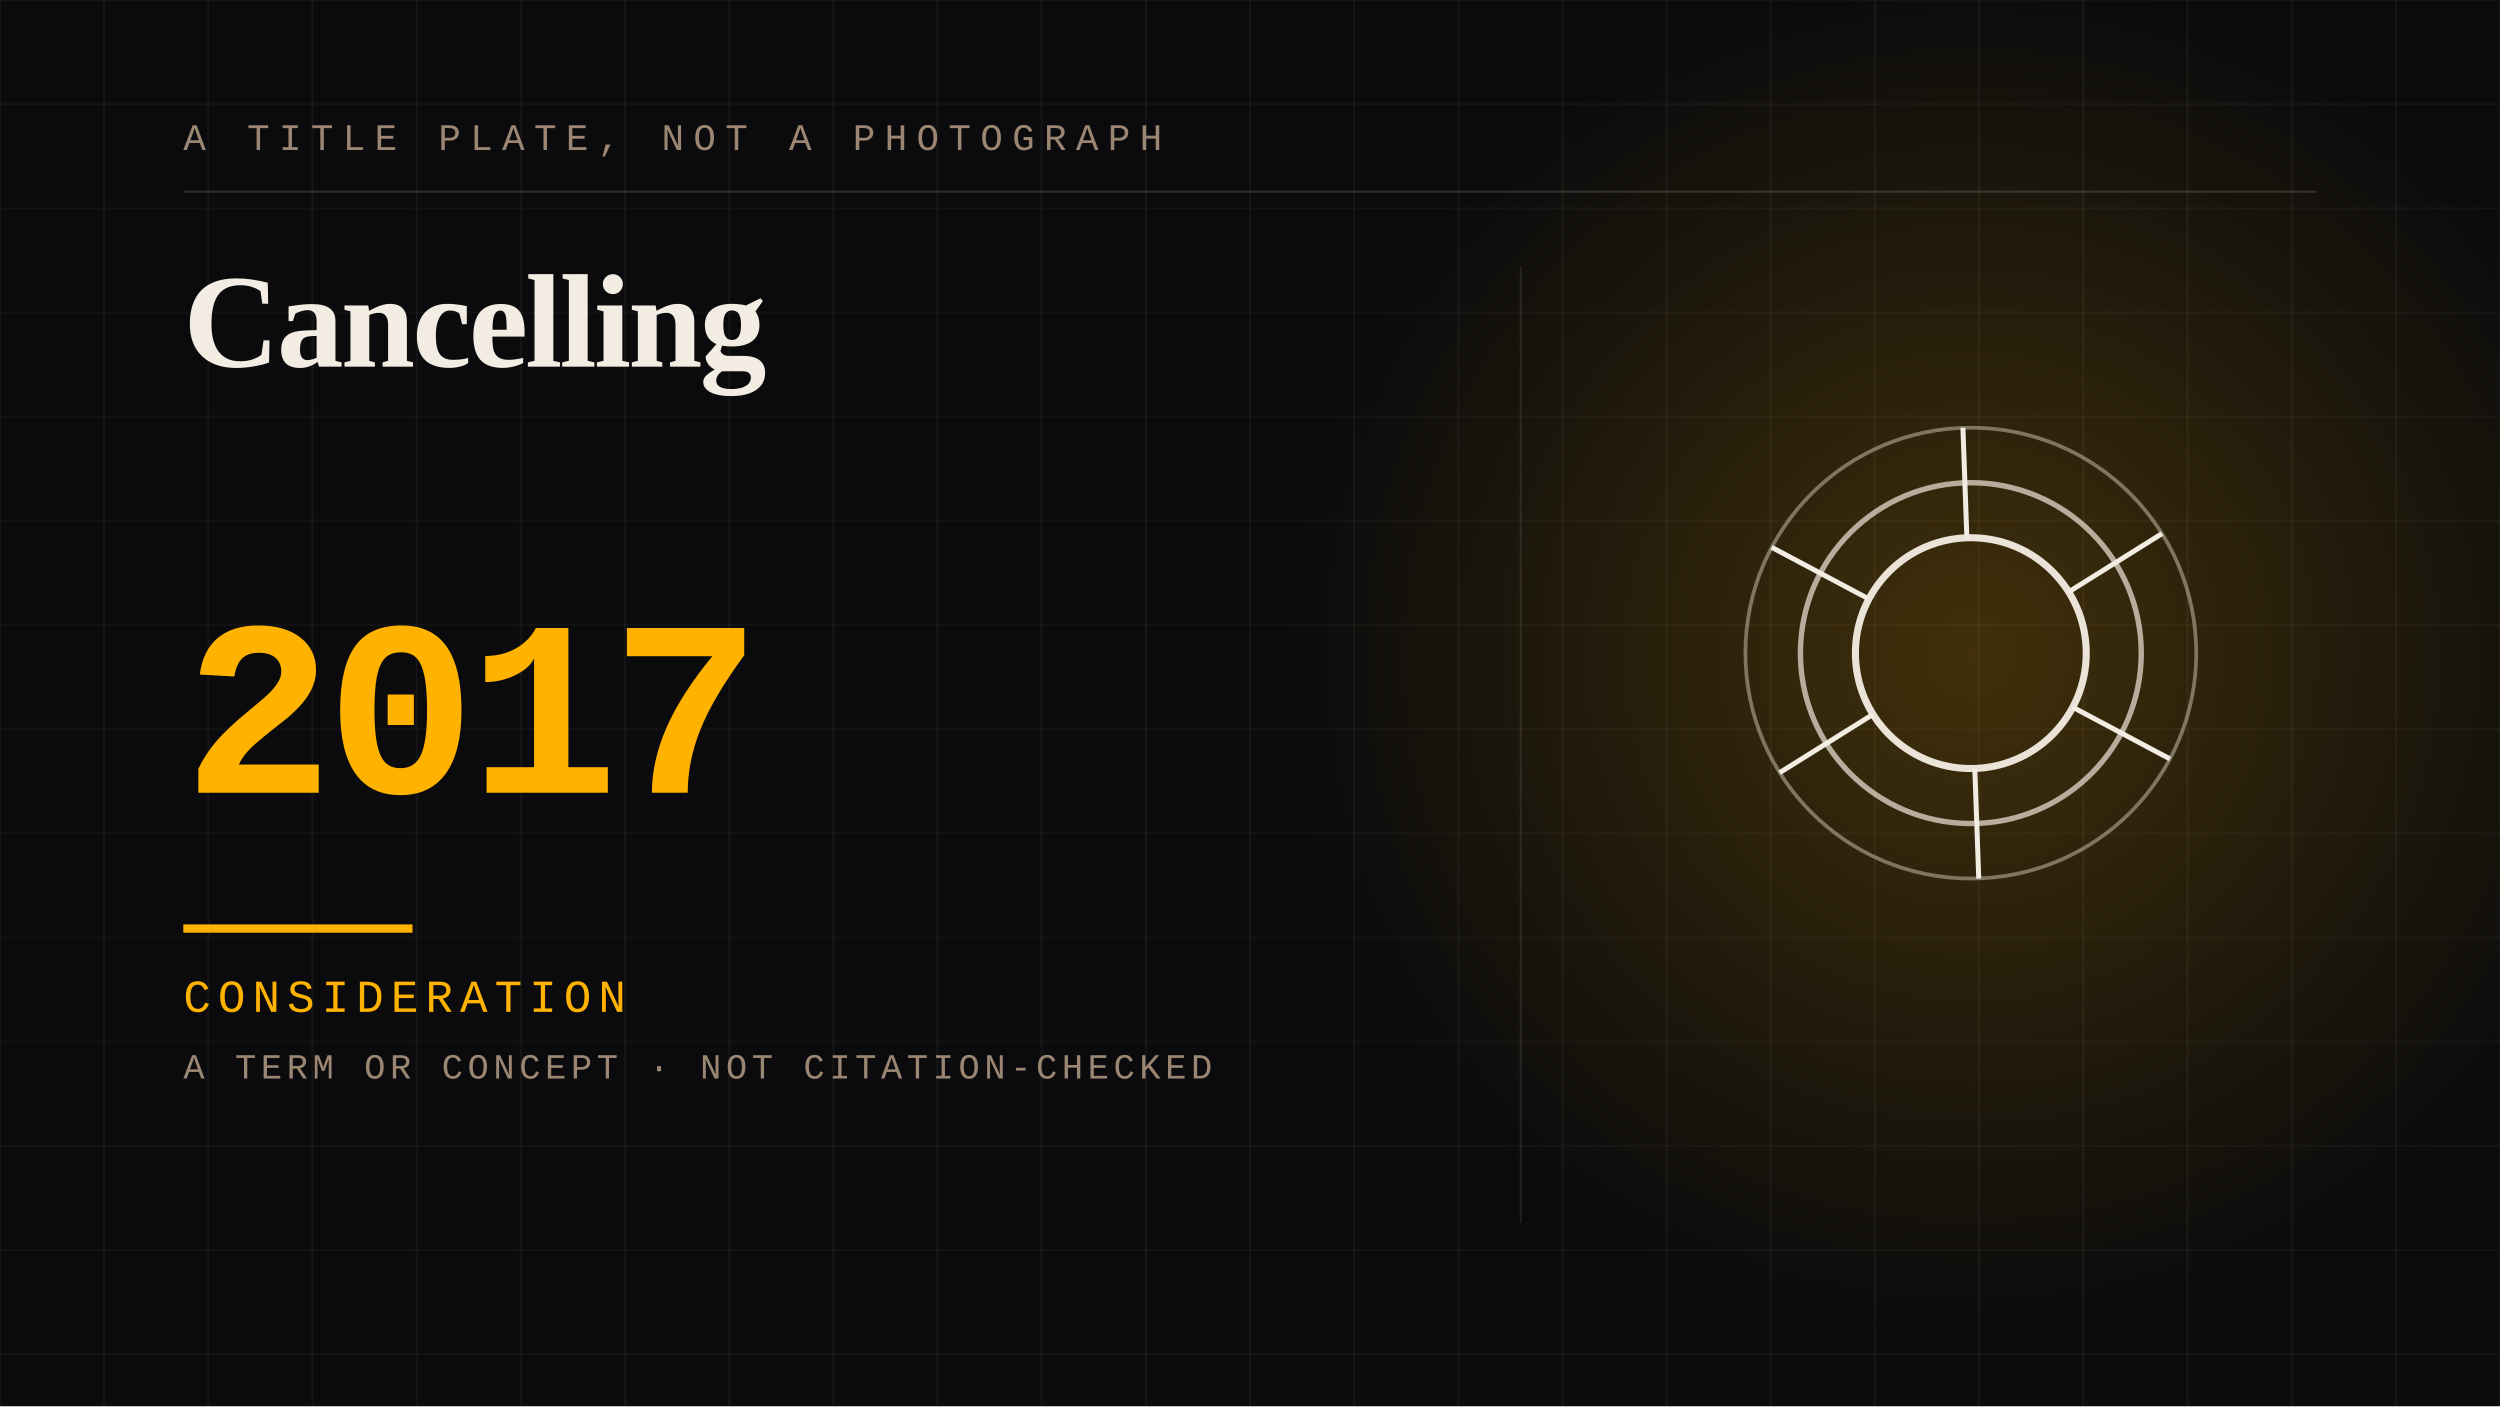
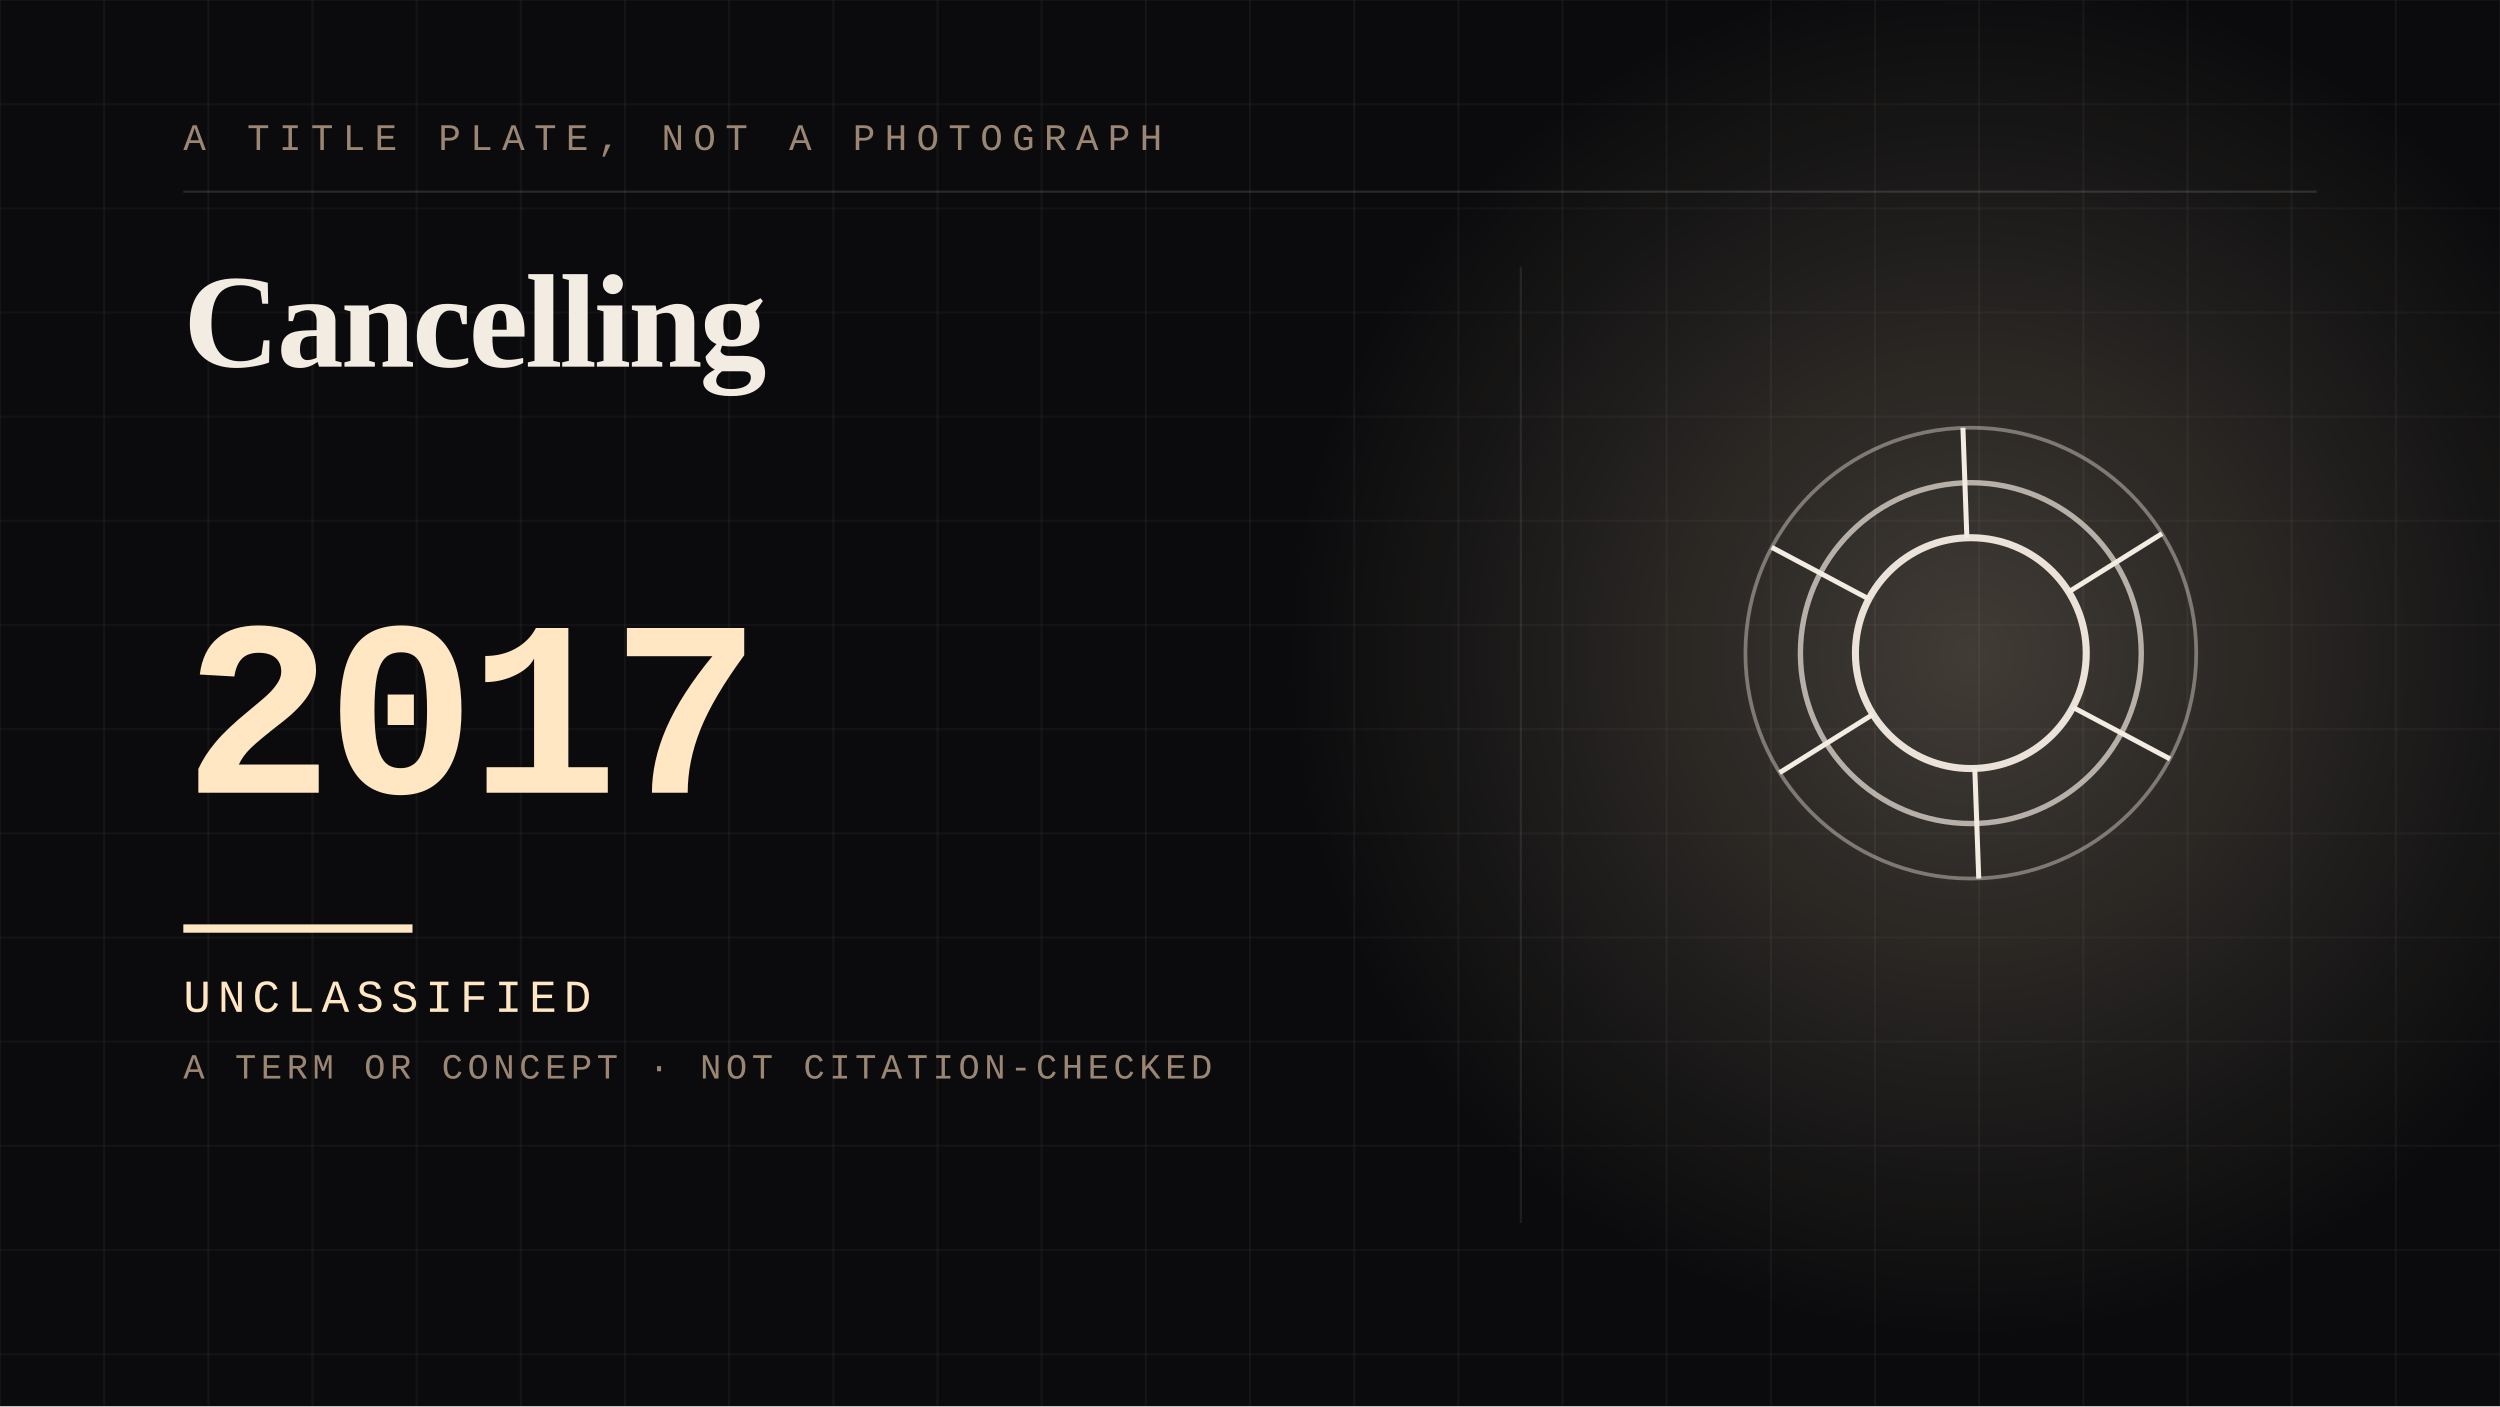
- <svg xmlns="http://www.w3.org/2000/svg" viewBox="0 0 1200 675" width="1200" height="675" role="img" aria-label="Title plate: Cancelling, 2017, A term or concept, Consideration. Drawn from the entry's own record, not a photograph.">
+ <svg xmlns="http://www.w3.org/2000/svg" viewBox="0 0 1200 675" width="1200" height="675" role="img" aria-label="Title plate: Cancelling, 2017, A term or concept, Unclassified. Drawn from the entry's own record, not a photograph.">
  <rect width="1200" height="675" fill="#0b0b0d" />
  <line x1="0" y1="0" x2="0" y2="675" stroke="#f3ece2" stroke-width="1" opacity=".045" />
  <line x1="50" y1="0" x2="50" y2="675" stroke="#f3ece2" stroke-width="1" opacity=".045" />
  <line x1="100" y1="0" x2="100" y2="675" stroke="#f3ece2" stroke-width="1" opacity=".045" />
  <line x1="150" y1="0" x2="150" y2="675" stroke="#f3ece2" stroke-width="1" opacity=".045" />
  <line x1="200" y1="0" x2="200" y2="675" stroke="#f3ece2" stroke-width="1" opacity=".045" />
  <line x1="250" y1="0" x2="250" y2="675" stroke="#f3ece2" stroke-width="1" opacity=".045" />
  <line x1="300" y1="0" x2="300" y2="675" stroke="#f3ece2" stroke-width="1" opacity=".045" />
  <line x1="350" y1="0" x2="350" y2="675" stroke="#f3ece2" stroke-width="1" opacity=".045" />
  <line x1="400" y1="0" x2="400" y2="675" stroke="#f3ece2" stroke-width="1" opacity=".045" />
  <line x1="450" y1="0" x2="450" y2="675" stroke="#f3ece2" stroke-width="1" opacity=".045" />
  <line x1="500" y1="0" x2="500" y2="675" stroke="#f3ece2" stroke-width="1" opacity=".045" />
  <line x1="550" y1="0" x2="550" y2="675" stroke="#f3ece2" stroke-width="1" opacity=".045" />
  <line x1="600" y1="0" x2="600" y2="675" stroke="#f3ece2" stroke-width="1" opacity=".045" />
  <line x1="650" y1="0" x2="650" y2="675" stroke="#f3ece2" stroke-width="1" opacity=".045" />
  <line x1="700" y1="0" x2="700" y2="675" stroke="#f3ece2" stroke-width="1" opacity=".045" />
  <line x1="750" y1="0" x2="750" y2="675" stroke="#f3ece2" stroke-width="1" opacity=".045" />
  <line x1="800" y1="0" x2="800" y2="675" stroke="#f3ece2" stroke-width="1" opacity=".045" />
  <line x1="850" y1="0" x2="850" y2="675" stroke="#f3ece2" stroke-width="1" opacity=".045" />
  <line x1="900" y1="0" x2="900" y2="675" stroke="#f3ece2" stroke-width="1" opacity=".045" />
  <line x1="950" y1="0" x2="950" y2="675" stroke="#f3ece2" stroke-width="1" opacity=".045" />
  <line x1="1000" y1="0" x2="1000" y2="675" stroke="#f3ece2" stroke-width="1" opacity=".045" />
  <line x1="1050" y1="0" x2="1050" y2="675" stroke="#f3ece2" stroke-width="1" opacity=".045" />
  <line x1="1100" y1="0" x2="1100" y2="675" stroke="#f3ece2" stroke-width="1" opacity=".045" />
  <line x1="1150" y1="0" x2="1150" y2="675" stroke="#f3ece2" stroke-width="1" opacity=".045" />
  <line x1="1200" y1="0" x2="1200" y2="675" stroke="#f3ece2" stroke-width="1" opacity=".045" />
  <line x1="0" y1="0" x2="1200" y2="0" stroke="#f3ece2" stroke-width="1" opacity=".035" />
  <line x1="0" y1="50" x2="1200" y2="50" stroke="#f3ece2" stroke-width="1" opacity=".035" />
  <line x1="0" y1="100" x2="1200" y2="100" stroke="#f3ece2" stroke-width="1" opacity=".035" />
  <line x1="0" y1="150" x2="1200" y2="150" stroke="#f3ece2" stroke-width="1" opacity=".035" />
  <line x1="0" y1="200" x2="1200" y2="200" stroke="#f3ece2" stroke-width="1" opacity=".035" />
  <line x1="0" y1="250" x2="1200" y2="250" stroke="#f3ece2" stroke-width="1" opacity=".035" />
  <line x1="0" y1="300" x2="1200" y2="300" stroke="#f3ece2" stroke-width="1" opacity=".035" />
  <line x1="0" y1="350" x2="1200" y2="350" stroke="#f3ece2" stroke-width="1" opacity=".035" />
  <line x1="0" y1="400" x2="1200" y2="400" stroke="#f3ece2" stroke-width="1" opacity=".035" />
  <line x1="0" y1="450" x2="1200" y2="450" stroke="#f3ece2" stroke-width="1" opacity=".035" />
  <line x1="0" y1="500" x2="1200" y2="500" stroke="#f3ece2" stroke-width="1" opacity=".035" />
  <line x1="0" y1="550" x2="1200" y2="550" stroke="#f3ece2" stroke-width="1" opacity=".035" />
  <line x1="0" y1="600" x2="1200" y2="600" stroke="#f3ece2" stroke-width="1" opacity=".035" />
  <line x1="0" y1="650" x2="1200" y2="650" stroke="#f3ece2" stroke-width="1" opacity=".035" />
  <defs>
    <radialGradient id="pg" cx=".5" cy=".5" r=".5">
-       <stop offset="0" stop-color="#ffb300" stop-opacity=".22" />
-       <stop offset="1" stop-color="#ffb300" stop-opacity="0" />
+       <stop offset="0" stop-color="#ffe7c4" stop-opacity=".22" />
+       <stop offset="1" stop-color="#ffe7c4" stop-opacity="0" />
    </radialGradient>
  </defs>
  <circle cx="946" cy="314" r="330" fill="url(#pg)" />
  <circle cx="946.0" cy="313.5" r="55.4" fill="none" stroke="#f3ece2" stroke-width="3.4" opacity="0.95" />
  <circle cx="946.0" cy="313.5" r="81.8" fill="none" stroke="#f3ece2" stroke-width="2.6" opacity="0.68" />
  <circle cx="946.0" cy="313.5" r="108.2" fill="none" stroke="#f3ece2" stroke-width="1.8" opacity="0.41" />
  <line x1="995.0" y1="339.5" x2="1041.6" y2="364.3" stroke="#f3ece2" stroke-width="2.4" />
  <line x1="947.9" y1="368.9" x2="949.8" y2="421.7" stroke="#f3ece2" stroke-width="2.4" />
  <line x1="899.0" y1="342.9" x2="854.2" y2="370.9" stroke="#f3ece2" stroke-width="2.4" />
  <line x1="897.0" y1="287.5" x2="850.4" y2="262.7" stroke="#f3ece2" stroke-width="2.4" />
  <line x1="944.1" y1="258.1" x2="942.2" y2="205.3" stroke="#f3ece2" stroke-width="2.4" />
  <line x1="993.0" y1="284.1" x2="1037.8" y2="256.1" stroke="#f3ece2" stroke-width="2.4" />
  <text x="88" y="176.0" font-family="Georgia,&quot;Times New Roman&quot;,serif" font-size="64" font-weight="700" fill="#f3ece2" letter-spacing="-1.3">Cancelling</text>
-   <text x="88" y="380.5" font-family="Consolas,&quot;Courier New&quot;,monospace" font-size="120" font-weight="700" letter-spacing="-3.6" fill="#ffb300">2017</text>
-   <line x1="88" y1="445.7" x2="198.0" y2="445.7" stroke="#ffb300" stroke-width="4" />
-   <text x="88" y="485.7" font-family="Consolas,&quot;Courier New&quot;,monospace" font-size="22" letter-spacing="3.4" fill="#ffb300">CONSIDERATION</text>
+   <text x="88" y="380.5" font-family="Consolas,&quot;Courier New&quot;,monospace" font-size="120" font-weight="700" letter-spacing="-3.6" fill="#ffe7c4">2017</text>
+   <line x1="88" y1="445.7" x2="198.0" y2="445.7" stroke="#ffe7c4" stroke-width="4" />
+   <text x="88" y="485.7" font-family="Consolas,&quot;Courier New&quot;,monospace" font-size="22" letter-spacing="3.4" fill="#ffe7c4">UNCLASSIFIED</text>
  <text x="88" y="517.7" font-family="Consolas,&quot;Courier New&quot;,monospace" font-size="17" letter-spacing="2.2" fill="#9a8672">A TERM OR CONCEPT  ·  NOT CITATION-CHECKED</text>
  <text x="88" y="72" font-family="Consolas,&quot;Courier New&quot;,monospace" font-size="18" letter-spacing="4.5" fill="#9a8672">A TITLE PLATE, NOT A PHOTOGRAPH</text>
  <line x1="88" y1="92" x2="1112" y2="92" stroke="#f3ece2" stroke-width="1" opacity=".14" />
  <line x1="730" y1="128" x2="730" y2="587" stroke="#f3ece2" stroke-width="1" opacity=".09" />
</svg>
